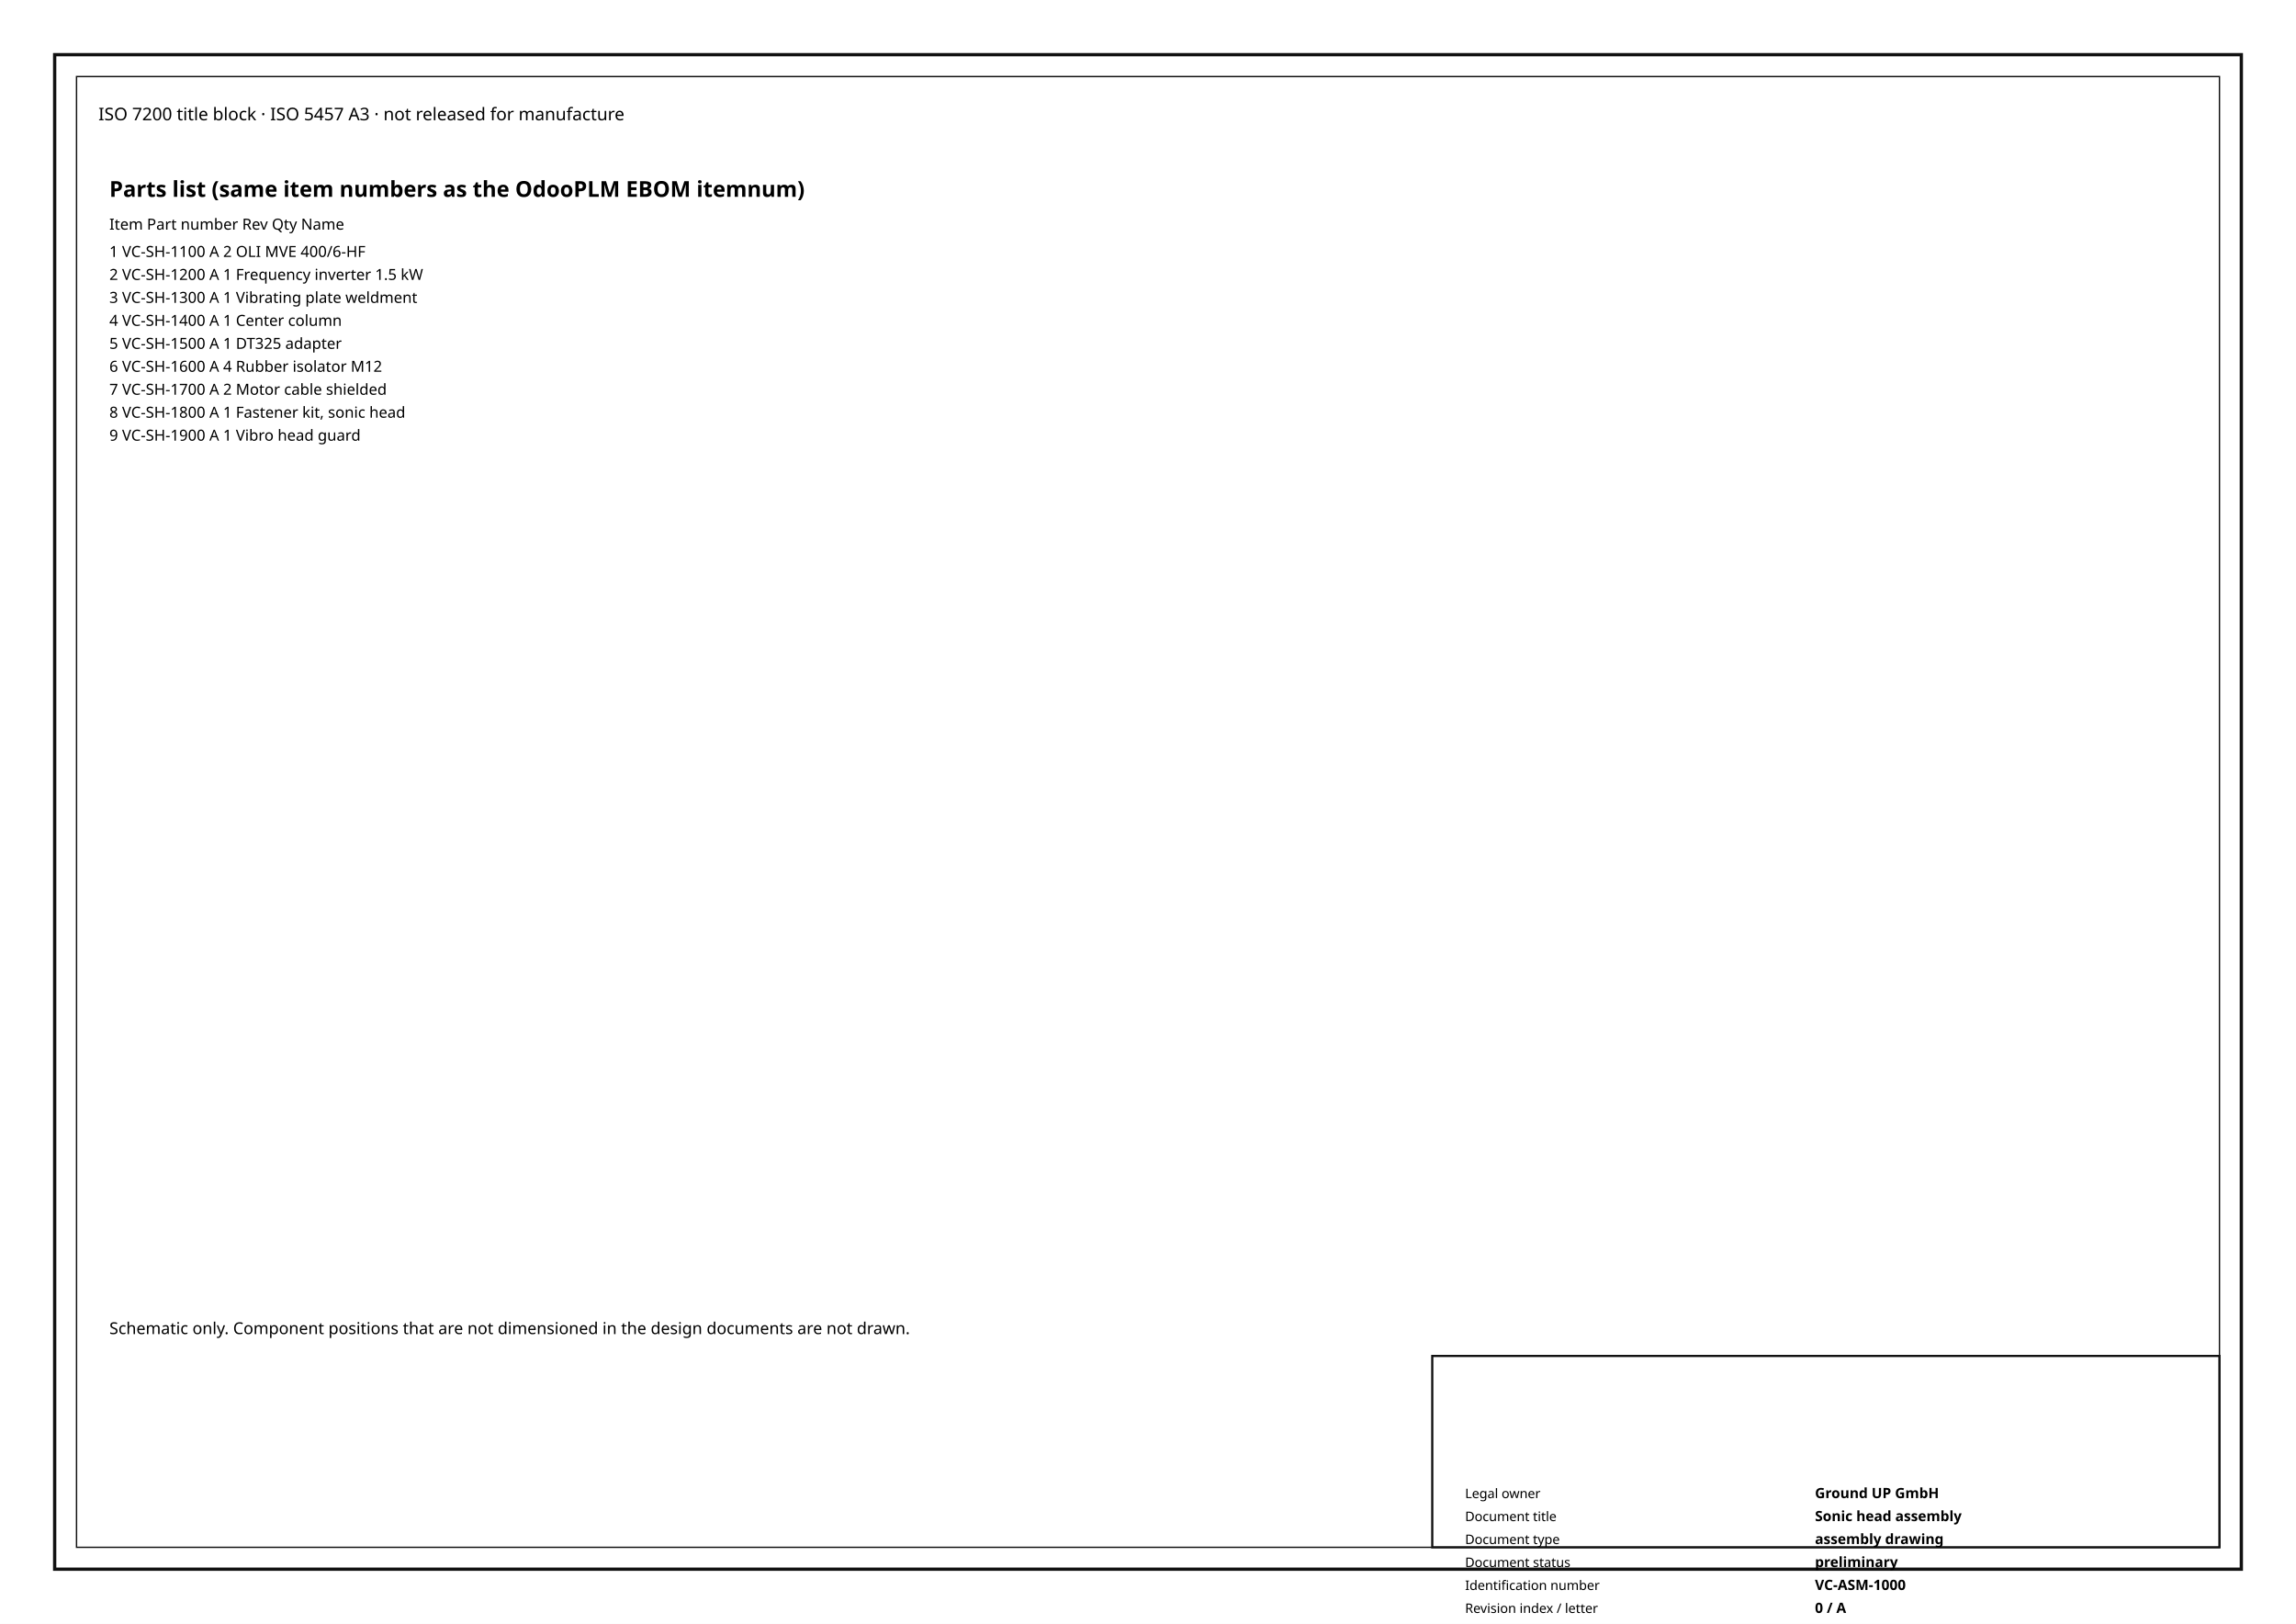
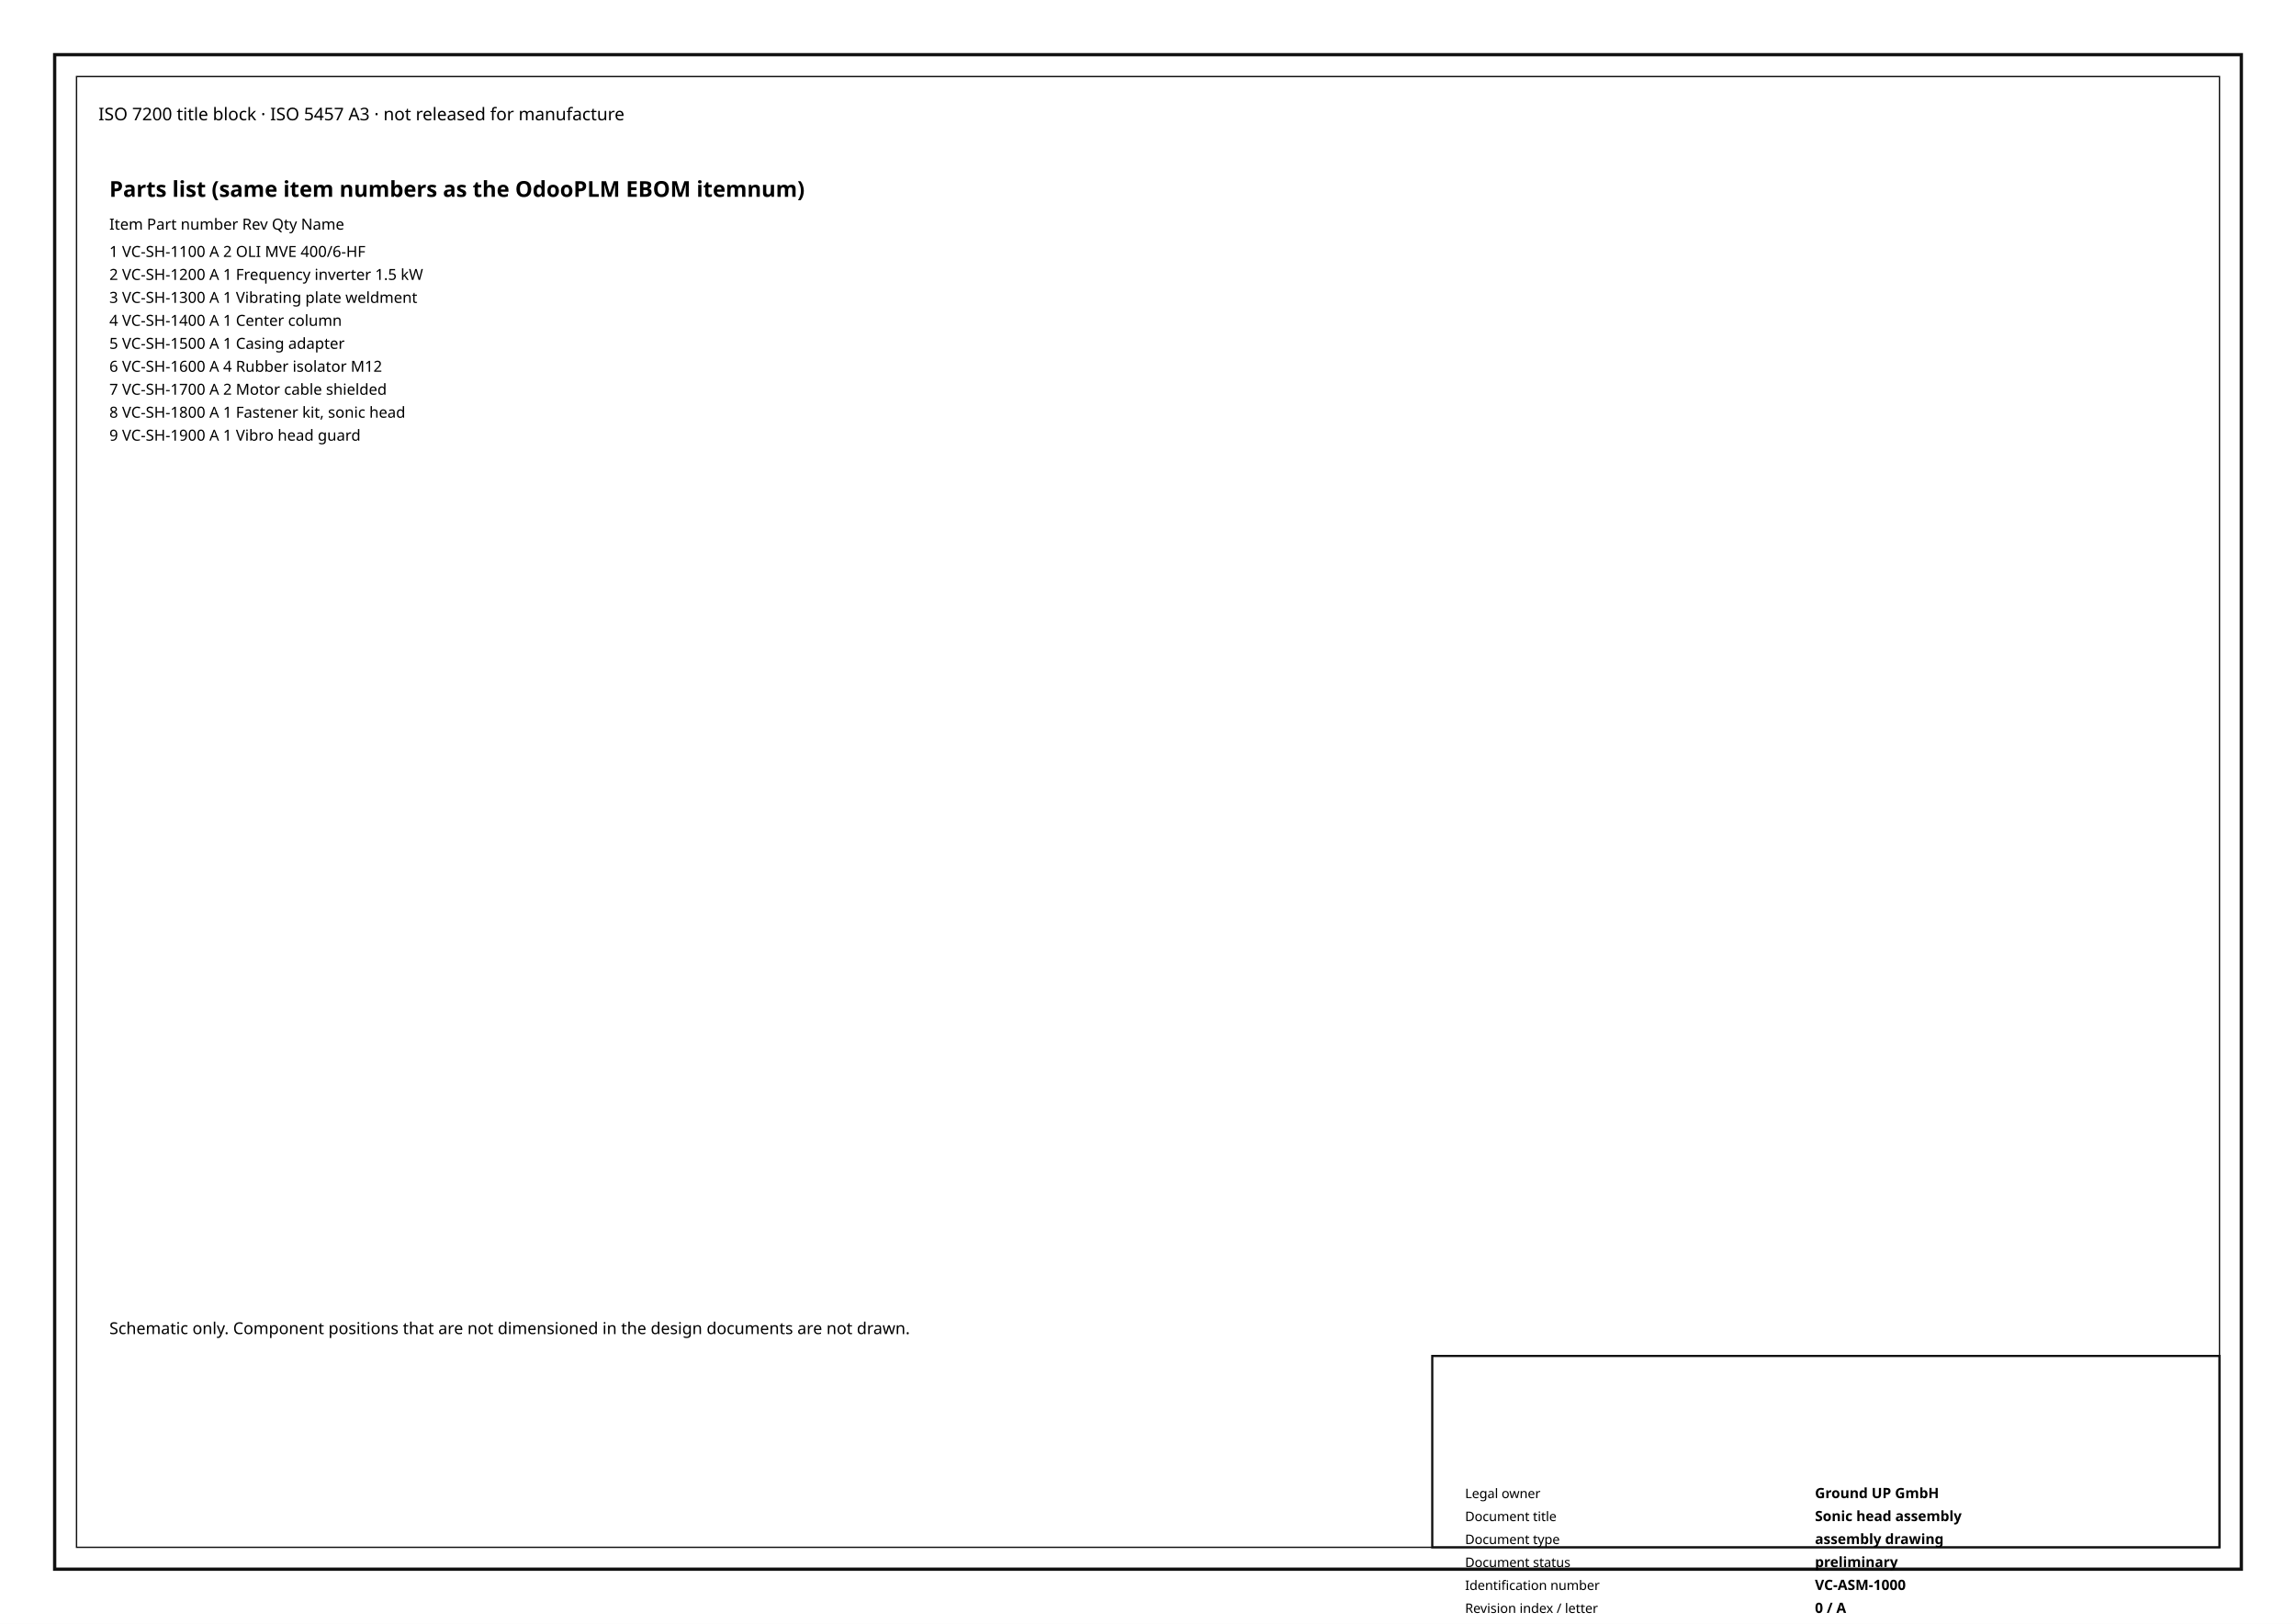
<svg xmlns="http://www.w3.org/2000/svg" width="420mm" height="297mm" viewBox="0 0 420.0 297.0">
  <rect width="100%" height="100%" fill="#fff" />
  <rect x="10" y="10" width="400" height="277" fill="none" stroke="#111" stroke-width="0.6" />
  <rect x="14" y="14" width="392" height="269" fill="none" stroke="#111" stroke-width="0.25" />
  <rect x="262" y="248" width="144" height="35" fill="none" stroke="#111" stroke-width="0.4" />
  <text x="18" y="22" font-size="3.2" font-family="sans-serif">ISO 7200 title block · ISO 5457 A3 · not released for manufacture</text>
  <text x="20" y="36" font-size="4" font-family="sans-serif" font-weight="700">Parts list (same item numbers as the OdooPLM EBOM itemnum)</text>
  <text x="20" y="42" font-size="2.8" font-family="sans-serif">Item  Part number   Rev  Qty  Name</text>
  <text x="20" y="47" font-size="2.8" font-family="sans-serif">1      VC-SH-1100     A    2    OLI MVE 400/6-HF</text>
  <text x="20" y="51.2" font-size="2.8" font-family="sans-serif">2      VC-SH-1200     A    1    Frequency inverter 1.5 kW</text>
  <text x="20" y="55.4" font-size="2.8" font-family="sans-serif">3      VC-SH-1300     A    1    Vibrating plate weldment</text>
  <text x="20" y="59.6" font-size="2.8" font-family="sans-serif">4      VC-SH-1400     A    1    Center column</text>
-   <text x="20" y="63.8" font-size="2.8" font-family="sans-serif">5      VC-SH-1500     A    1    DT325 adapter</text>
+   <text x="20" y="63.8" font-size="2.8" font-family="sans-serif">5      VC-SH-1500     A    1    Casing adapter</text>
  <text x="20" y="68" font-size="2.8" font-family="sans-serif">6      VC-SH-1600     A    4    Rubber isolator M12</text>
  <text x="20" y="72.2" font-size="2.8" font-family="sans-serif">7      VC-SH-1700     A    2    Motor cable shielded</text>
  <text x="20" y="76.4" font-size="2.8" font-family="sans-serif">8      VC-SH-1800     A    1    Fastener kit, sonic head</text>
  <text x="20" y="80.6" font-size="2.8" font-family="sans-serif">9      VC-SH-1900     A    1    Vibro head guard</text>
  <text x="20" y="244" font-size="3" font-family="sans-serif">Schematic only. Component positions that are not dimensioned in the design documents are not drawn.</text>
  <text x="268" y="274" font-size="2.4" font-family="sans-serif">Legal owner</text>
  <text x="332" y="274" font-size="2.6" font-family="sans-serif" font-weight="700">Ground UP GmbH</text>
  <text x="268" y="278.2" font-size="2.4" font-family="sans-serif">Document title</text>
  <text x="332" y="278.2" font-size="2.6" font-family="sans-serif" font-weight="700">Sonic head assembly</text>
  <text x="268" y="282.4" font-size="2.4" font-family="sans-serif">Document type</text>
  <text x="332" y="282.4" font-size="2.6" font-family="sans-serif" font-weight="700">assembly drawing</text>
  <text x="268" y="286.6" font-size="2.4" font-family="sans-serif">Document status</text>
  <text x="332" y="286.6" font-size="2.6" font-family="sans-serif" font-weight="700">preliminary</text>
  <text x="268" y="290.8" font-size="2.4" font-family="sans-serif">Identification number</text>
  <text x="332" y="290.8" font-size="2.6" font-family="sans-serif" font-weight="700">VC-ASM-1000</text>
  <text x="268" y="295" font-size="2.4" font-family="sans-serif">Revision index / letter</text>
  <text x="332" y="295" font-size="2.6" font-family="sans-serif" font-weight="700">0 / A</text>
  <text x="268" y="299.2" font-size="2.4" font-family="sans-serif">Creator</text>
  <text x="332" y="299.2" font-size="2.6" font-family="sans-serif" font-weight="700">vibrocore cad export</text>
  <text x="268" y="303.4" font-size="2.4" font-family="sans-serif">Created</text>
  <text x="332" y="303.4" font-size="2.6" font-family="sans-serif" font-weight="700">2026-11-19</text>
  <text x="268" y="307.6" font-size="2.4" font-family="sans-serif">Units</text>
  <text x="332" y="307.6" font-size="2.6" font-family="sans-serif" font-weight="700">mm</text>
  <text x="268" y="311.8" font-size="2.4" font-family="sans-serif">Projection</text>
  <text x="332" y="311.8" font-size="2.6" font-family="sans-serif" font-weight="700">first angle (ISO 128)</text>
  <text x="268" y="316" font-size="2.4" font-family="sans-serif">Sheet</text>
  <text x="332" y="316" font-size="2.6" font-family="sans-serif" font-weight="700">1 / 1</text>
</svg>
